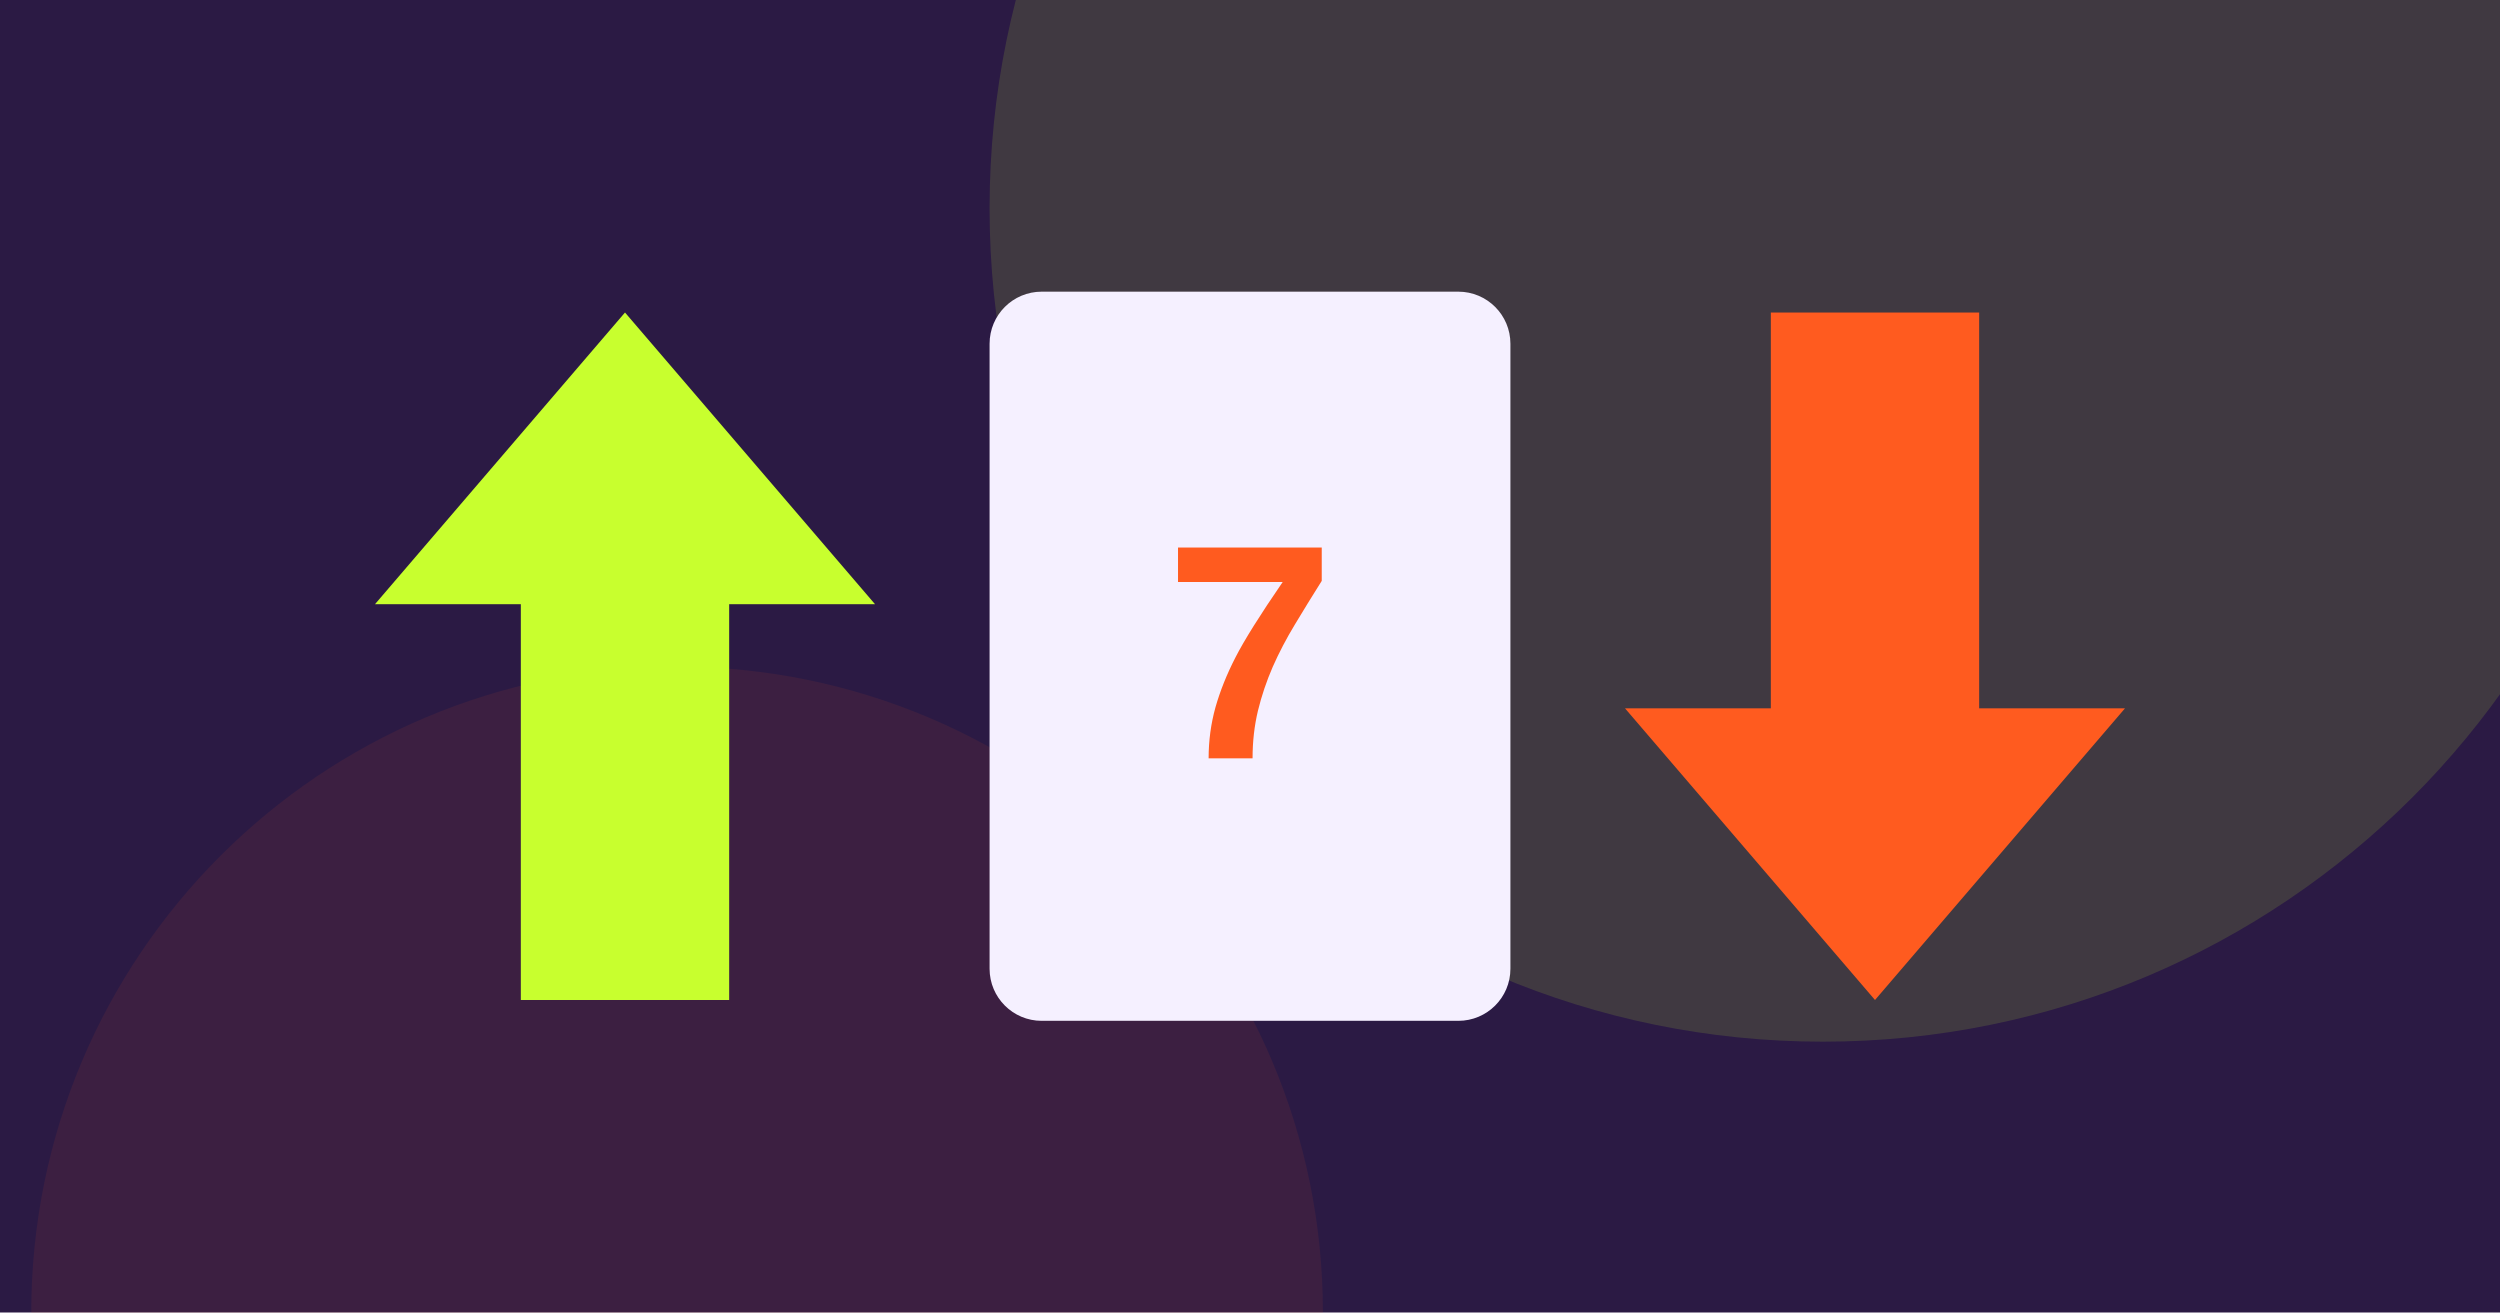
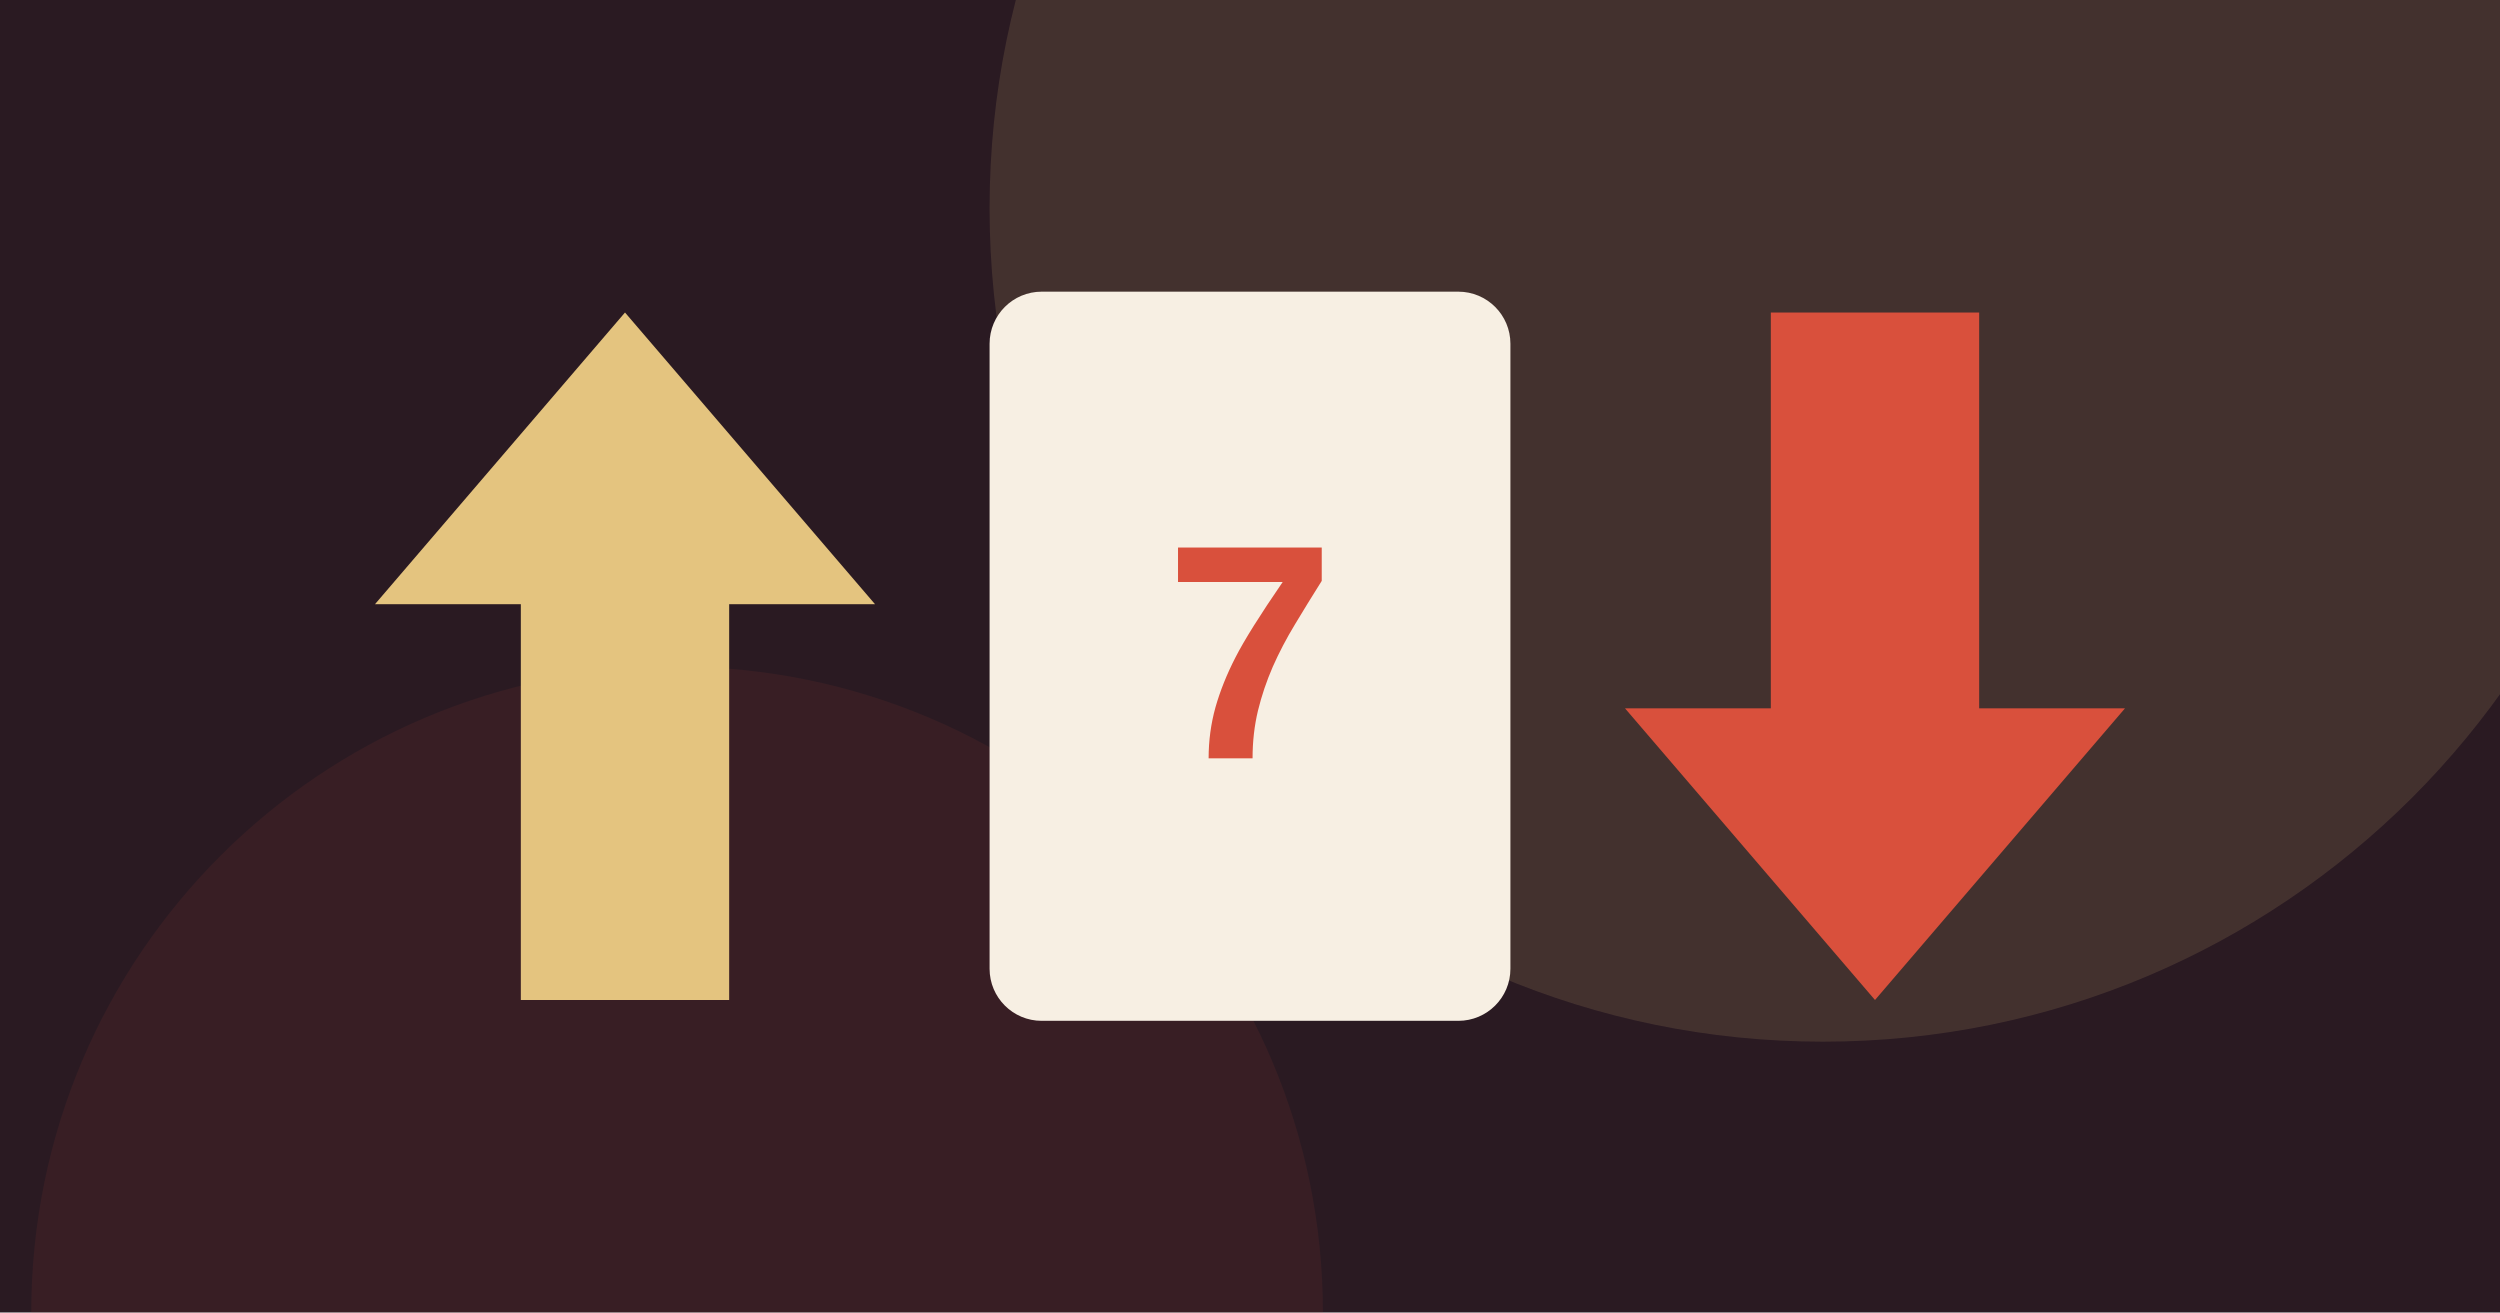
<svg xmlns="http://www.w3.org/2000/svg" viewBox="0 0 240 126" width="240" height="126">
-   <rect width="240" height="126" fill="#2B1A44" />
-   <circle cx="175" cy="20" r="80" fill="#C8FF2E" opacity=".14" />
-   <circle cx="65" cy="126" r="62" fill="#FF5B1F" opacity=".08" />
+   <rect width="240" height="126" fill="#2A1A22" />
+   <circle cx="175" cy="20" r="80" fill="#E4C47F" opacity=".14" />
+   <circle cx="65" cy="126" r="62" fill="#D9503C" opacity=".08" />
  <g transform="rotate(0 120.0 63.0)">
-     <rect x="95" y="28" width="50" height="70" rx="5" fill="#F5F0FF" />
-     <text x="120.0" y="72.8" font-size="29.4" fill="#FF5B1F" font-family="Arial,Helvetica,sans-serif" font-weight="700" text-anchor="middle">7</text>
+     <rect x="95" y="28" width="50" height="70" rx="5" fill="#F7EFE3" />
+     <text x="120.0" y="72.8" font-size="29.4" fill="#D9503C" font-family="Arial,Helvetica,sans-serif" font-weight="700" text-anchor="middle">7</text>
  </g>
-   <path d="M60 30 L84 58 L70 58 L70 96 L50 96 L50 58 L36 58 Z" fill="#C8FF2E" />
-   <path d="M180 96 L204 68 L190 68 L190 30 L170 30 L170 68 L156 68 Z" fill="#FF5B1F" />
+   <path d="M60 30 L84 58 L70 58 L70 96 L50 96 L50 58 L36 58 Z" fill="#E4C47F" />
+   <path d="M180 96 L204 68 L190 68 L190 30 L170 30 L170 68 L156 68 Z" fill="#D9503C" />
</svg>
